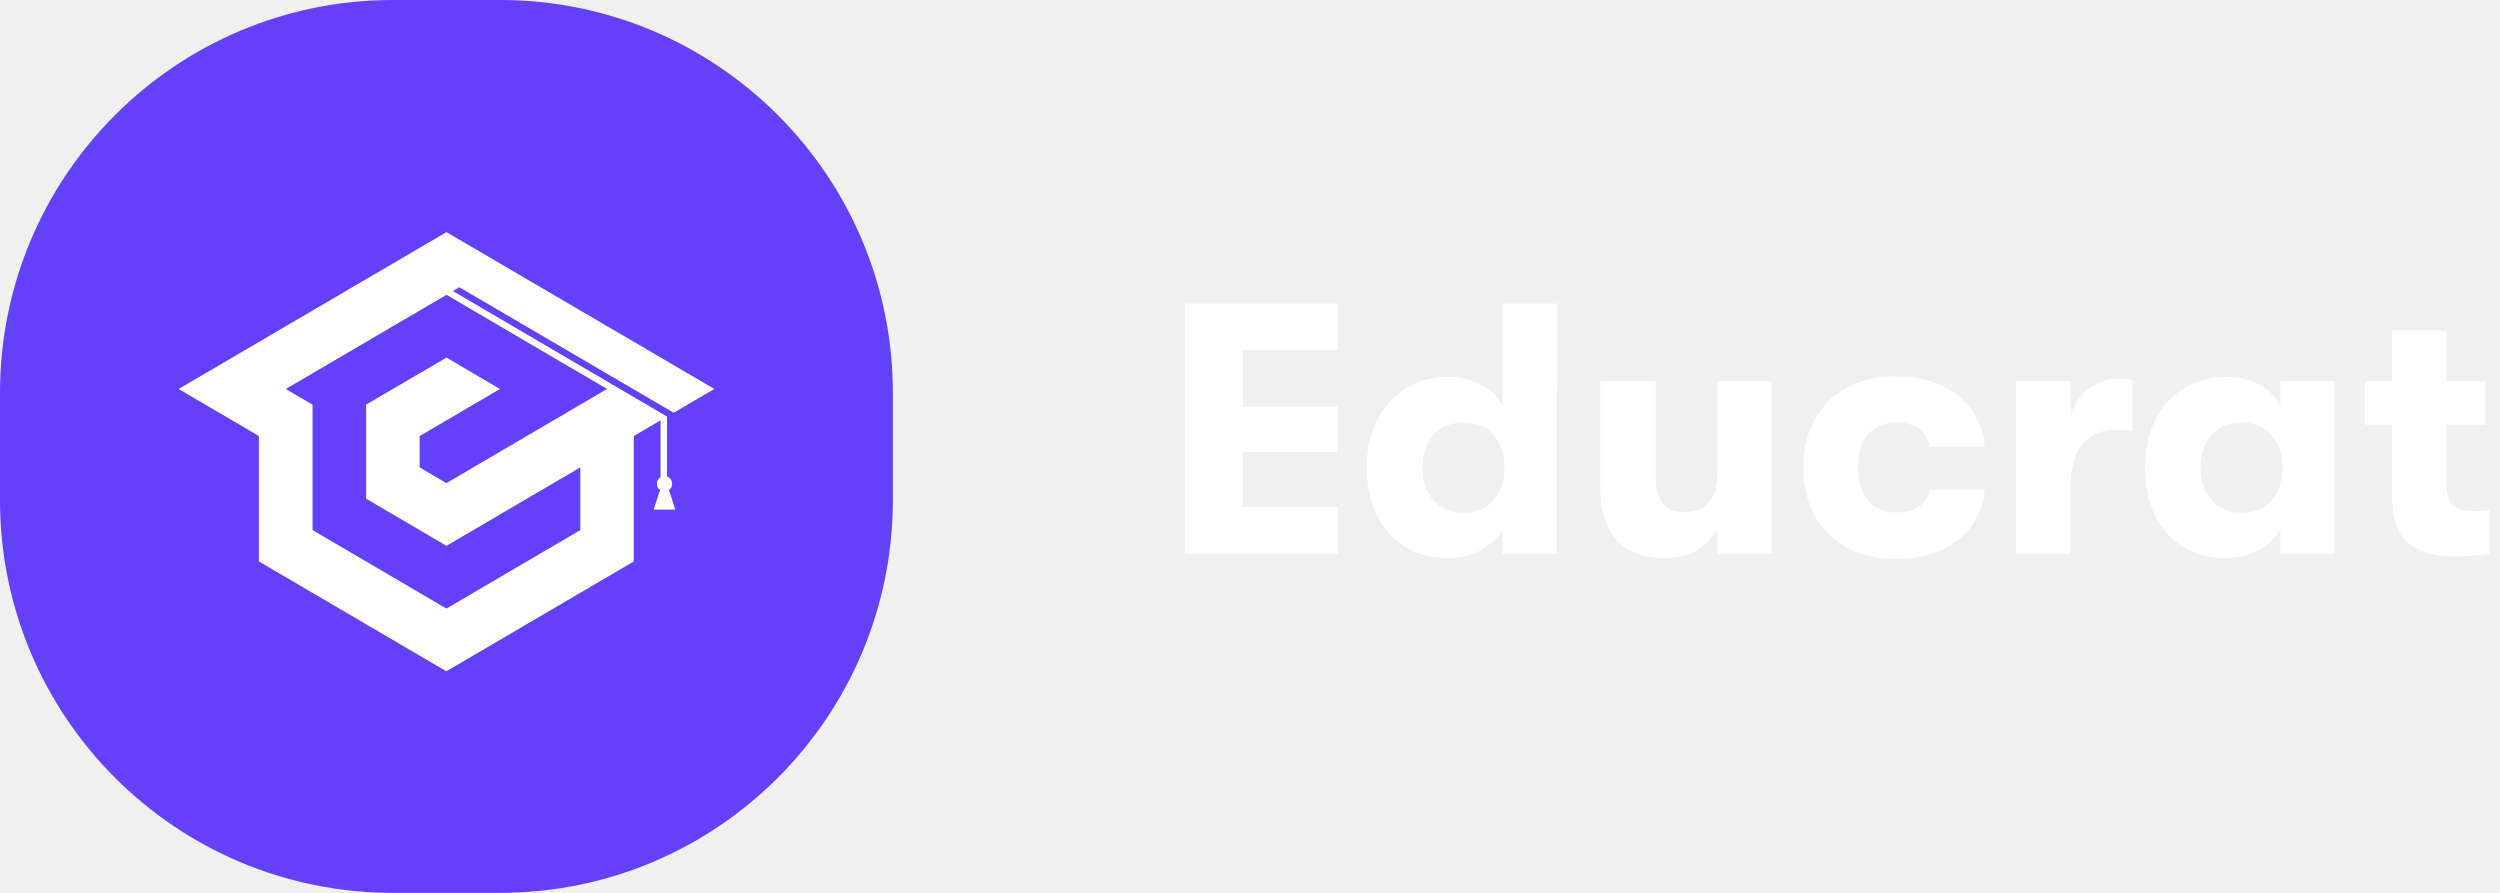
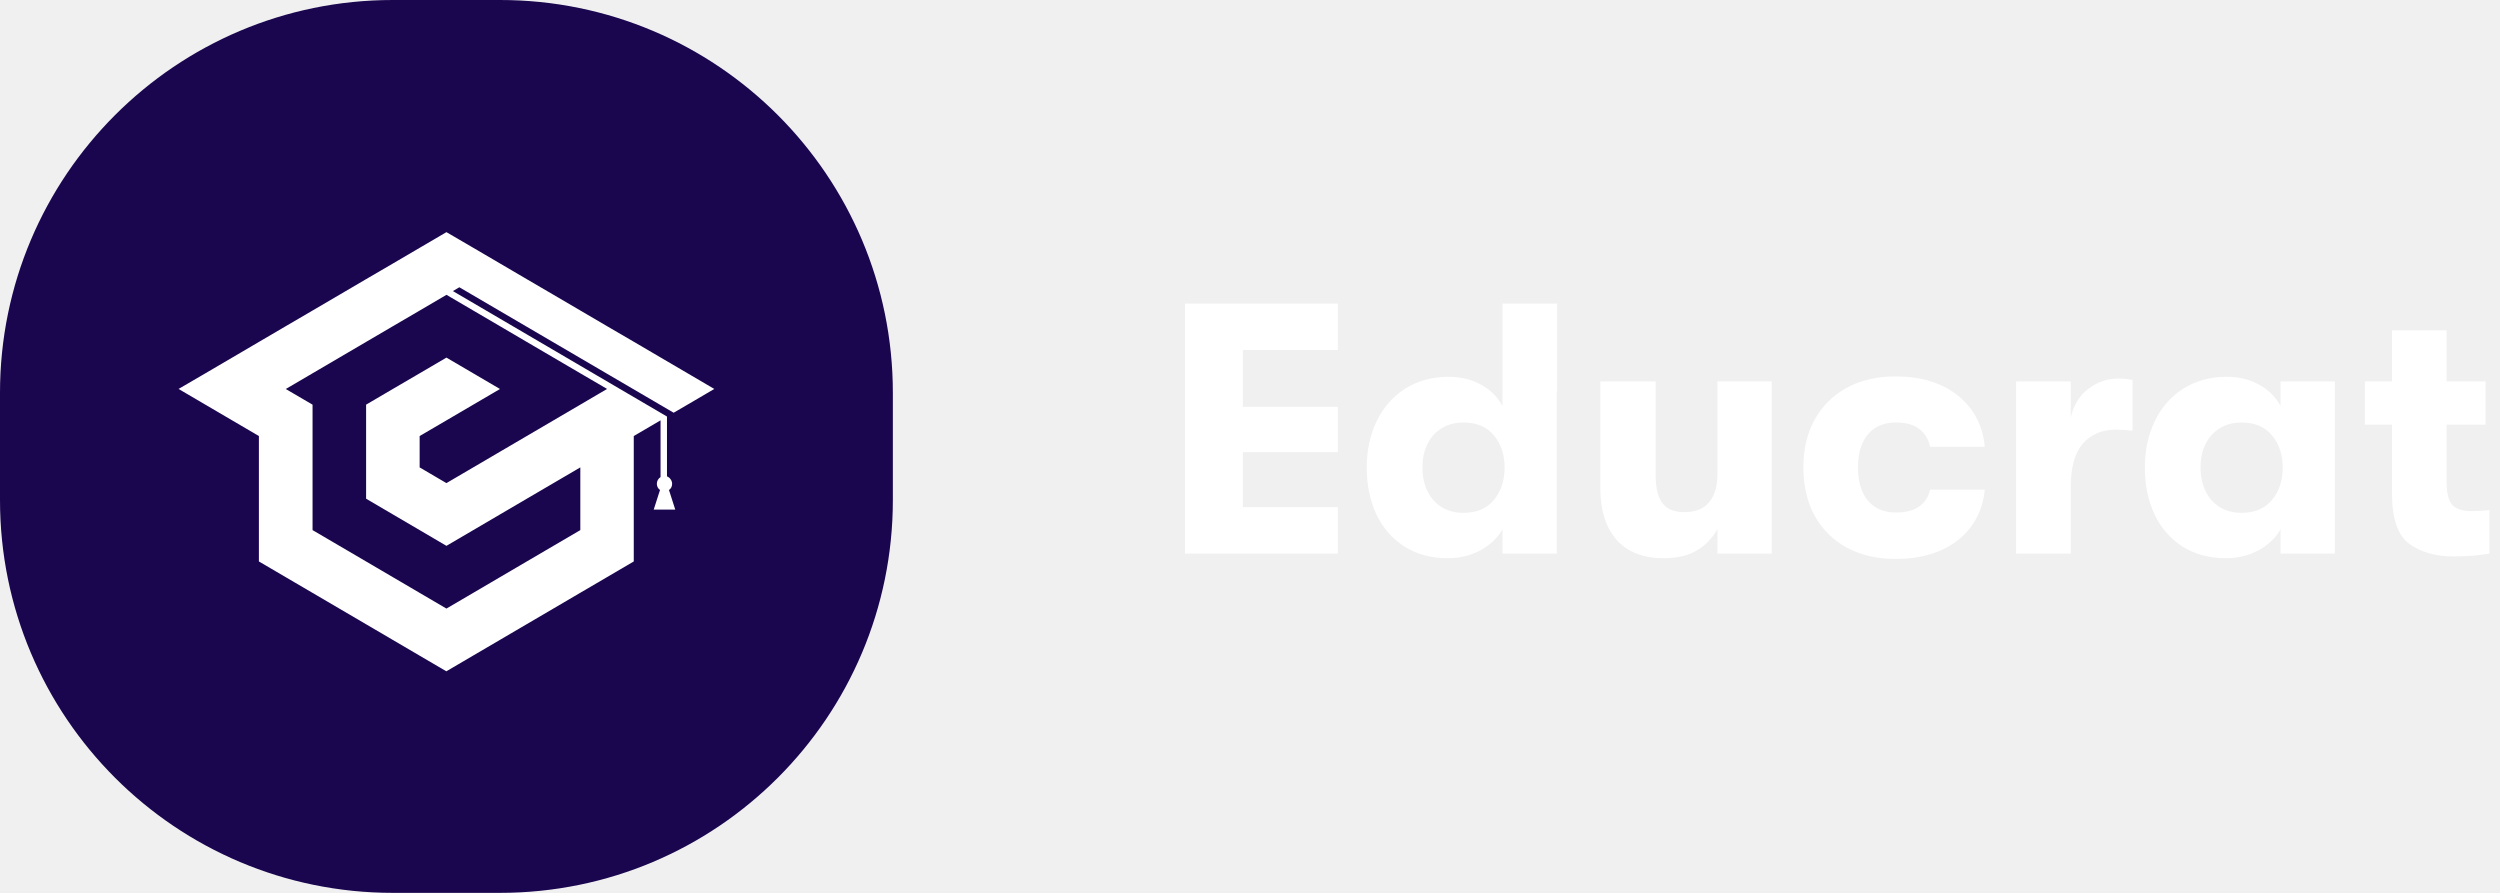
<svg xmlns="http://www.w3.org/2000/svg" width="140" height="50" viewBox="0 0 140 50" fill="none">
-   <path d="M66.36 17H74.92V19.6H69.6V22.78H74.92V25.32H69.6V28.4H74.92V31H66.36V17ZM87.197 21.92H87.177V31H84.137V29.64C83.87 30.12 83.457 30.513 82.897 30.82C82.35 31.113 81.743 31.26 81.077 31.26C80.143 31.26 79.33 31.04 78.637 30.6C77.957 30.16 77.437 29.56 77.077 28.8C76.717 28.027 76.537 27.153 76.537 26.18C76.537 25.22 76.723 24.353 77.097 23.58C77.47 22.807 78.003 22.2 78.697 21.76C79.403 21.32 80.21 21.1 81.117 21.1C81.797 21.1 82.403 21.247 82.937 21.54C83.47 21.833 83.87 22.233 84.137 22.74V17H87.197V21.92ZM81.957 28.72C82.69 28.72 83.257 28.48 83.657 28C84.057 27.52 84.257 26.913 84.257 26.18C84.257 25.46 84.057 24.86 83.657 24.38C83.257 23.9 82.69 23.66 81.957 23.66C81.263 23.66 80.703 23.893 80.277 24.36C79.863 24.827 79.657 25.433 79.657 26.18C79.657 26.927 79.863 27.54 80.277 28.02C80.703 28.487 81.263 28.72 81.957 28.72ZM93.177 31.26C92.03 31.26 91.15 30.92 90.537 30.24C89.924 29.547 89.617 28.573 89.617 27.32V21.36H92.717V26.64C92.717 27.32 92.844 27.833 93.097 28.18C93.35 28.513 93.757 28.68 94.317 28.68C94.944 28.68 95.41 28.493 95.717 28.12C96.024 27.747 96.177 27.22 96.177 26.54V21.36H99.217V31H96.177V29.62C95.897 30.14 95.504 30.547 94.997 30.84C94.504 31.12 93.897 31.26 93.177 31.26ZM106.148 31.3C105.108 31.3 104.195 31.087 103.408 30.66C102.635 30.233 102.035 29.633 101.608 28.86C101.195 28.087 100.988 27.193 100.988 26.18C100.988 25.167 101.195 24.28 101.608 23.52C102.035 22.747 102.635 22.147 103.408 21.72C104.195 21.293 105.108 21.08 106.148 21.08C107.575 21.08 108.735 21.433 109.628 22.14C110.522 22.847 111.028 23.807 111.148 25.02H108.088C107.982 24.567 107.768 24.227 107.448 24C107.142 23.773 106.715 23.66 106.168 23.66C105.502 23.66 104.982 23.88 104.608 24.32C104.235 24.76 104.048 25.38 104.048 26.18C104.048 26.98 104.235 27.6 104.608 28.04C104.982 28.48 105.502 28.7 106.168 28.7C106.715 28.7 107.142 28.593 107.448 28.38C107.768 28.167 107.982 27.847 108.088 27.42H111.148C111.028 28.607 110.522 29.553 109.628 30.26C108.735 30.953 107.575 31.3 106.148 31.3ZM112.901 21.36H115.961V23.38C116.121 22.687 116.447 22.153 116.941 21.78C117.447 21.393 118.007 21.2 118.621 21.2C118.941 21.2 119.207 21.227 119.421 21.28V24.12C119.061 24.08 118.754 24.06 118.501 24.06C117.714 24.06 117.094 24.32 116.641 24.84C116.187 25.36 115.961 26.173 115.961 27.28V31H112.901V21.36ZM124.651 31.26C123.717 31.26 122.904 31.04 122.211 30.6C121.531 30.16 121.011 29.56 120.651 28.8C120.291 28.027 120.111 27.153 120.111 26.18C120.111 25.22 120.297 24.353 120.671 23.58C121.044 22.807 121.577 22.2 122.271 21.76C122.977 21.32 123.784 21.1 124.691 21.1C125.371 21.1 125.977 21.247 126.511 21.54C127.044 21.833 127.444 22.233 127.711 22.74V21.36H130.751V31H127.711V29.64C127.444 30.12 127.031 30.513 126.471 30.82C125.924 31.113 125.317 31.26 124.651 31.26ZM125.531 28.72C126.264 28.72 126.831 28.48 127.231 28C127.631 27.52 127.831 26.913 127.831 26.18C127.831 25.46 127.631 24.86 127.231 24.38C126.831 23.9 126.264 23.66 125.531 23.66C124.837 23.66 124.277 23.893 123.851 24.36C123.437 24.827 123.231 25.433 123.231 26.18C123.231 26.927 123.437 27.54 123.851 28.02C124.277 28.487 124.837 28.72 125.531 28.72ZM138.351 28.62C138.778 28.62 139.131 28.6 139.411 28.56V31C138.825 31.107 138.145 31.16 137.371 31.16C136.398 31.16 135.585 30.927 134.931 30.46C134.278 29.993 133.951 29.047 133.951 27.62V23.78H132.431V21.36H133.951V18.5H137.011V21.36H139.191V23.78H137.011V26.98C137.011 27.633 137.125 28.073 137.351 28.3C137.578 28.513 137.911 28.62 138.351 28.62Z" fill="white" />
-   <rect width="50" height="50" rx="22" fill="#6440FB" />
-   <path fill-rule="evenodd" clip-rule="evenodd" d="M12.999 23.539L14.498 24.418V26.173V27.93V29.686V31.441L15.998 32.32L17.497 33.198L18.997 34.077L20.497 34.956L21.996 35.835L23.495 36.714L24.995 37.593L26.494 36.714L27.994 35.835L29.493 34.956L30.993 34.077L32.492 33.198L33.992 32.32L35.491 31.441V29.686V27.93V26.173V24.418L36.991 23.539V26.717C36.867 26.793 36.783 26.938 36.783 27.09C36.783 27.241 36.854 27.363 36.961 27.442L36.91 27.596L36.608 28.538H37.211H37.814L37.513 27.596L37.462 27.442C37.571 27.363 37.639 27.257 37.639 27.09C37.639 26.922 37.518 26.738 37.351 26.677V23.326L25.362 16.3L25.724 16.087L37.725 23.113L38.501 22.66L40 21.781L38.501 20.902L37.001 20.023L35.502 19.144L33.999 18.268L32.5 17.389L31 16.51L29.501 15.634L28.002 14.755L26.502 13.876L25 13L23.5 13.879L22.001 14.758L20.499 15.634L19 16.513L17.5 17.392L16 18.268L14.501 19.147L13.002 20.026L11.502 20.905L10 21.781L11.499 22.66L12.999 23.539ZM23.5 20.905L25 20.026L26.5 20.905L27.999 21.784L26.5 22.662L25 23.541L23.5 24.418V26.175L25 27.054L26.5 26.175L27.999 25.296L29.498 24.418L30.998 23.539L32.498 22.66L33.528 22.055L33.997 21.781L32.723 21.036L32.498 20.905L30.998 20.026L29.498 19.147L28.002 18.268L26.502 17.389L25.003 16.51L23.5 17.392L22.001 18.268L20.502 19.147L19.002 20.026L17.503 20.905L16.003 21.784L17.503 22.662V24.418V26.173V27.93V28.832V29.686L19.002 30.564L20.502 31.443L22.001 32.322L23.5 33.201L25 34.08L26.5 33.201L27.999 32.322L29.498 31.443L30.998 30.564L32.498 29.686V27.93V26.173L30.998 27.052L29.498 27.93L27.999 28.809L26.5 29.688L25 30.567L23.5 29.686L22.001 28.807L20.502 27.928V22.66L22.001 21.781L23.5 20.905Z" fill="white" />
+   <g clip-path="url(#clip0_810_828)">
+     <path d="M66.36 17H74.92V19.6H69.6V22.78H74.92V25.32H69.6V28.4H74.92V31H66.36V17ZM87.197 21.92H87.177V31H84.137V29.64C83.87 30.12 83.457 30.513 82.897 30.82C82.35 31.113 81.744 31.26 81.077 31.26C80.144 31.26 79.33 31.04 78.637 30.6C77.957 30.16 77.437 29.56 77.077 28.8C76.717 28.027 76.537 27.153 76.537 26.18C76.537 25.22 76.724 24.353 77.097 23.58C77.47 22.807 78.004 22.2 78.697 21.76C79.404 21.32 80.21 21.1 81.117 21.1C81.797 21.1 82.404 21.247 82.937 21.54C83.47 21.833 83.87 22.233 84.137 22.74V17H87.197V21.92ZM81.957 28.72C82.69 28.72 83.257 28.48 83.657 28C84.057 27.52 84.257 26.913 84.257 26.18C84.257 25.46 84.057 24.86 83.657 24.38C83.257 23.9 82.69 23.66 81.957 23.66C81.263 23.66 80.704 23.893 80.277 24.36C79.864 24.827 79.657 25.433 79.657 26.18C79.657 26.927 79.864 27.54 80.277 28.02C80.704 28.487 81.263 28.72 81.957 28.72ZM93.177 31.26C92.031 31.26 91.151 30.92 90.537 30.24C89.924 29.547 89.617 28.573 89.617 27.32V21.36H92.717V26.64C92.717 27.32 92.844 27.833 93.097 28.18C93.351 28.513 93.757 28.68 94.317 28.68C94.944 28.68 95.411 28.493 95.717 28.12C96.024 27.747 96.177 27.22 96.177 26.54V21.36H99.217V31H96.177V29.62C95.897 30.14 95.504 30.547 94.997 30.84C94.504 31.12 93.897 31.26 93.177 31.26ZM106.148 31.3C105.108 31.3 104.195 31.087 103.408 30.66C102.635 30.233 102.035 29.633 101.608 28.86C101.195 28.087 100.988 27.193 100.988 26.18C100.988 25.167 101.195 24.28 101.608 23.52C102.035 22.747 102.635 22.147 103.408 21.72C104.195 21.293 105.108 21.08 106.148 21.08C107.575 21.08 108.735 21.433 109.628 22.14C110.522 22.847 111.028 23.807 111.148 25.02H108.088C107.982 24.567 107.768 24.227 107.448 24C107.142 23.773 106.715 23.66 106.168 23.66C105.502 23.66 104.982 23.88 104.608 24.32C104.235 24.76 104.048 25.38 104.048 26.18C104.048 26.98 104.235 27.6 104.608 28.04C104.982 28.48 105.502 28.7 106.168 28.7C106.715 28.7 107.142 28.593 107.448 28.38C107.768 28.167 107.982 27.847 108.088 27.42H111.148C111.028 28.607 110.522 29.553 109.628 30.26C108.735 30.953 107.575 31.3 106.148 31.3ZM112.901 21.36H115.961V23.38C116.121 22.687 116.447 22.153 116.941 21.78C117.447 21.393 118.007 21.2 118.621 21.2C118.941 21.2 119.207 21.227 119.421 21.28V24.12C119.061 24.08 118.754 24.06 118.501 24.06C117.714 24.06 117.094 24.32 116.641 24.84C116.187 25.36 115.961 26.173 115.961 27.28V31H112.901V21.36ZM124.651 31.26C123.717 31.26 122.904 31.04 122.211 30.6C121.531 30.16 121.011 29.56 120.651 28.8C120.291 28.027 120.111 27.153 120.111 26.18C120.111 25.22 120.297 24.353 120.671 23.58C121.044 22.807 121.577 22.2 122.271 21.76C122.977 21.32 123.784 21.1 124.691 21.1C125.371 21.1 125.977 21.247 126.511 21.54C127.044 21.833 127.444 22.233 127.711 22.74V21.36H130.751V31H127.711V29.64C127.444 30.12 127.031 30.513 126.471 30.82C125.924 31.113 125.317 31.26 124.651 31.26ZM125.531 28.72C126.264 28.72 126.831 28.48 127.231 28C127.631 27.52 127.831 26.913 127.831 26.18C127.831 25.46 127.631 24.86 127.231 24.38C126.831 23.9 126.264 23.66 125.531 23.66C124.837 23.66 124.277 23.893 123.851 24.36C123.437 24.827 123.231 25.433 123.231 26.18C123.231 26.927 123.437 27.54 123.851 28.02C124.277 28.487 124.837 28.72 125.531 28.72ZM138.351 28.62C138.778 28.62 139.131 28.6 139.411 28.56V31C138.825 31.107 138.145 31.16 137.371 31.16C136.398 31.16 135.585 30.927 134.931 30.46C134.278 29.993 133.951 29.047 133.951 27.62V23.78H132.431V21.36H133.951V18.5H137.011V21.36H139.191V23.78H137.011V26.98C137.011 27.633 137.125 28.073 137.351 28.3C137.578 28.513 137.911 28.62 138.351 28.62Z" fill="white" />
+     <path d="M28 0H22C9.85 0 0 9.85 0 22V28C0 40.15 9.85 50 22 50H28C40.15 50 50 40.15 50 28V22C50 9.85 40.15 0 28 0Z" fill="#1A064F" />
+     <path fill-rule="evenodd" clip-rule="evenodd" d="M12.999 23.539L14.498 24.418V26.173V27.93V29.686V31.441L15.998 32.32L17.497 33.198L18.997 34.077L20.497 34.956L21.996 35.835L23.495 36.714L24.995 37.593L26.494 36.714L27.994 35.835L29.493 34.956L30.993 34.077L32.492 33.198L33.992 32.32L35.491 31.441V29.686V27.93V26.173V24.418L36.991 23.539V26.717C36.867 26.793 36.783 26.938 36.783 27.09C36.783 27.241 36.854 27.363 36.961 27.442L36.91 27.596L36.608 28.538H37.211H37.814L37.513 27.596L37.462 27.442C37.571 27.363 37.639 27.257 37.639 27.09C37.639 26.922 37.518 26.738 37.351 26.677V23.326L25.362 16.3L25.724 16.087L37.725 23.113L38.501 22.66L40 21.781L38.501 20.902L37.001 20.023L35.502 19.144L33.999 18.268L32.5 17.389L31 16.51L29.501 15.634L28.002 14.755L26.502 13.876L25 13L23.5 13.879L22.001 14.758L20.499 15.634L19 16.513L17.5 17.392L16 18.268L14.501 19.147L13.002 20.026L11.502 20.905L10 21.781L11.499 22.66L12.999 23.539ZM23.5 20.905L25 20.026L26.5 20.905L27.999 21.784L26.5 22.662L25 23.541L23.5 24.418V26.175L25 27.054L26.5 26.175L27.999 25.296L29.498 24.418L30.998 23.539L32.498 22.66L33.528 22.055L33.997 21.781L32.723 21.036L32.498 20.905L30.998 20.026L29.498 19.147L28.002 18.268L26.502 17.389L25.003 16.51L23.5 17.392L22.001 18.268L20.502 19.147L19.002 20.026L17.503 20.905L16.003 21.784L17.503 22.662V24.418V26.173V27.93V28.832V29.686L19.002 30.564L20.502 31.443L22.001 32.322L23.5 33.201L25 34.08L26.5 33.201L27.999 32.322L29.498 31.443L30.998 30.564L32.498 29.686V27.93V26.173L30.998 27.052L29.498 27.93L27.999 28.809L26.5 29.688L25 30.567L23.5 29.686L22.001 28.807L20.502 27.928V22.66L22.001 21.781L23.5 20.905Z" fill="white" />
+   </g>
+   <defs>
+     <clipPath id="clip0_810_828">
+       <rect width="140" height="50" fill="white" />
+     </clipPath>
+   </defs>
</svg>
